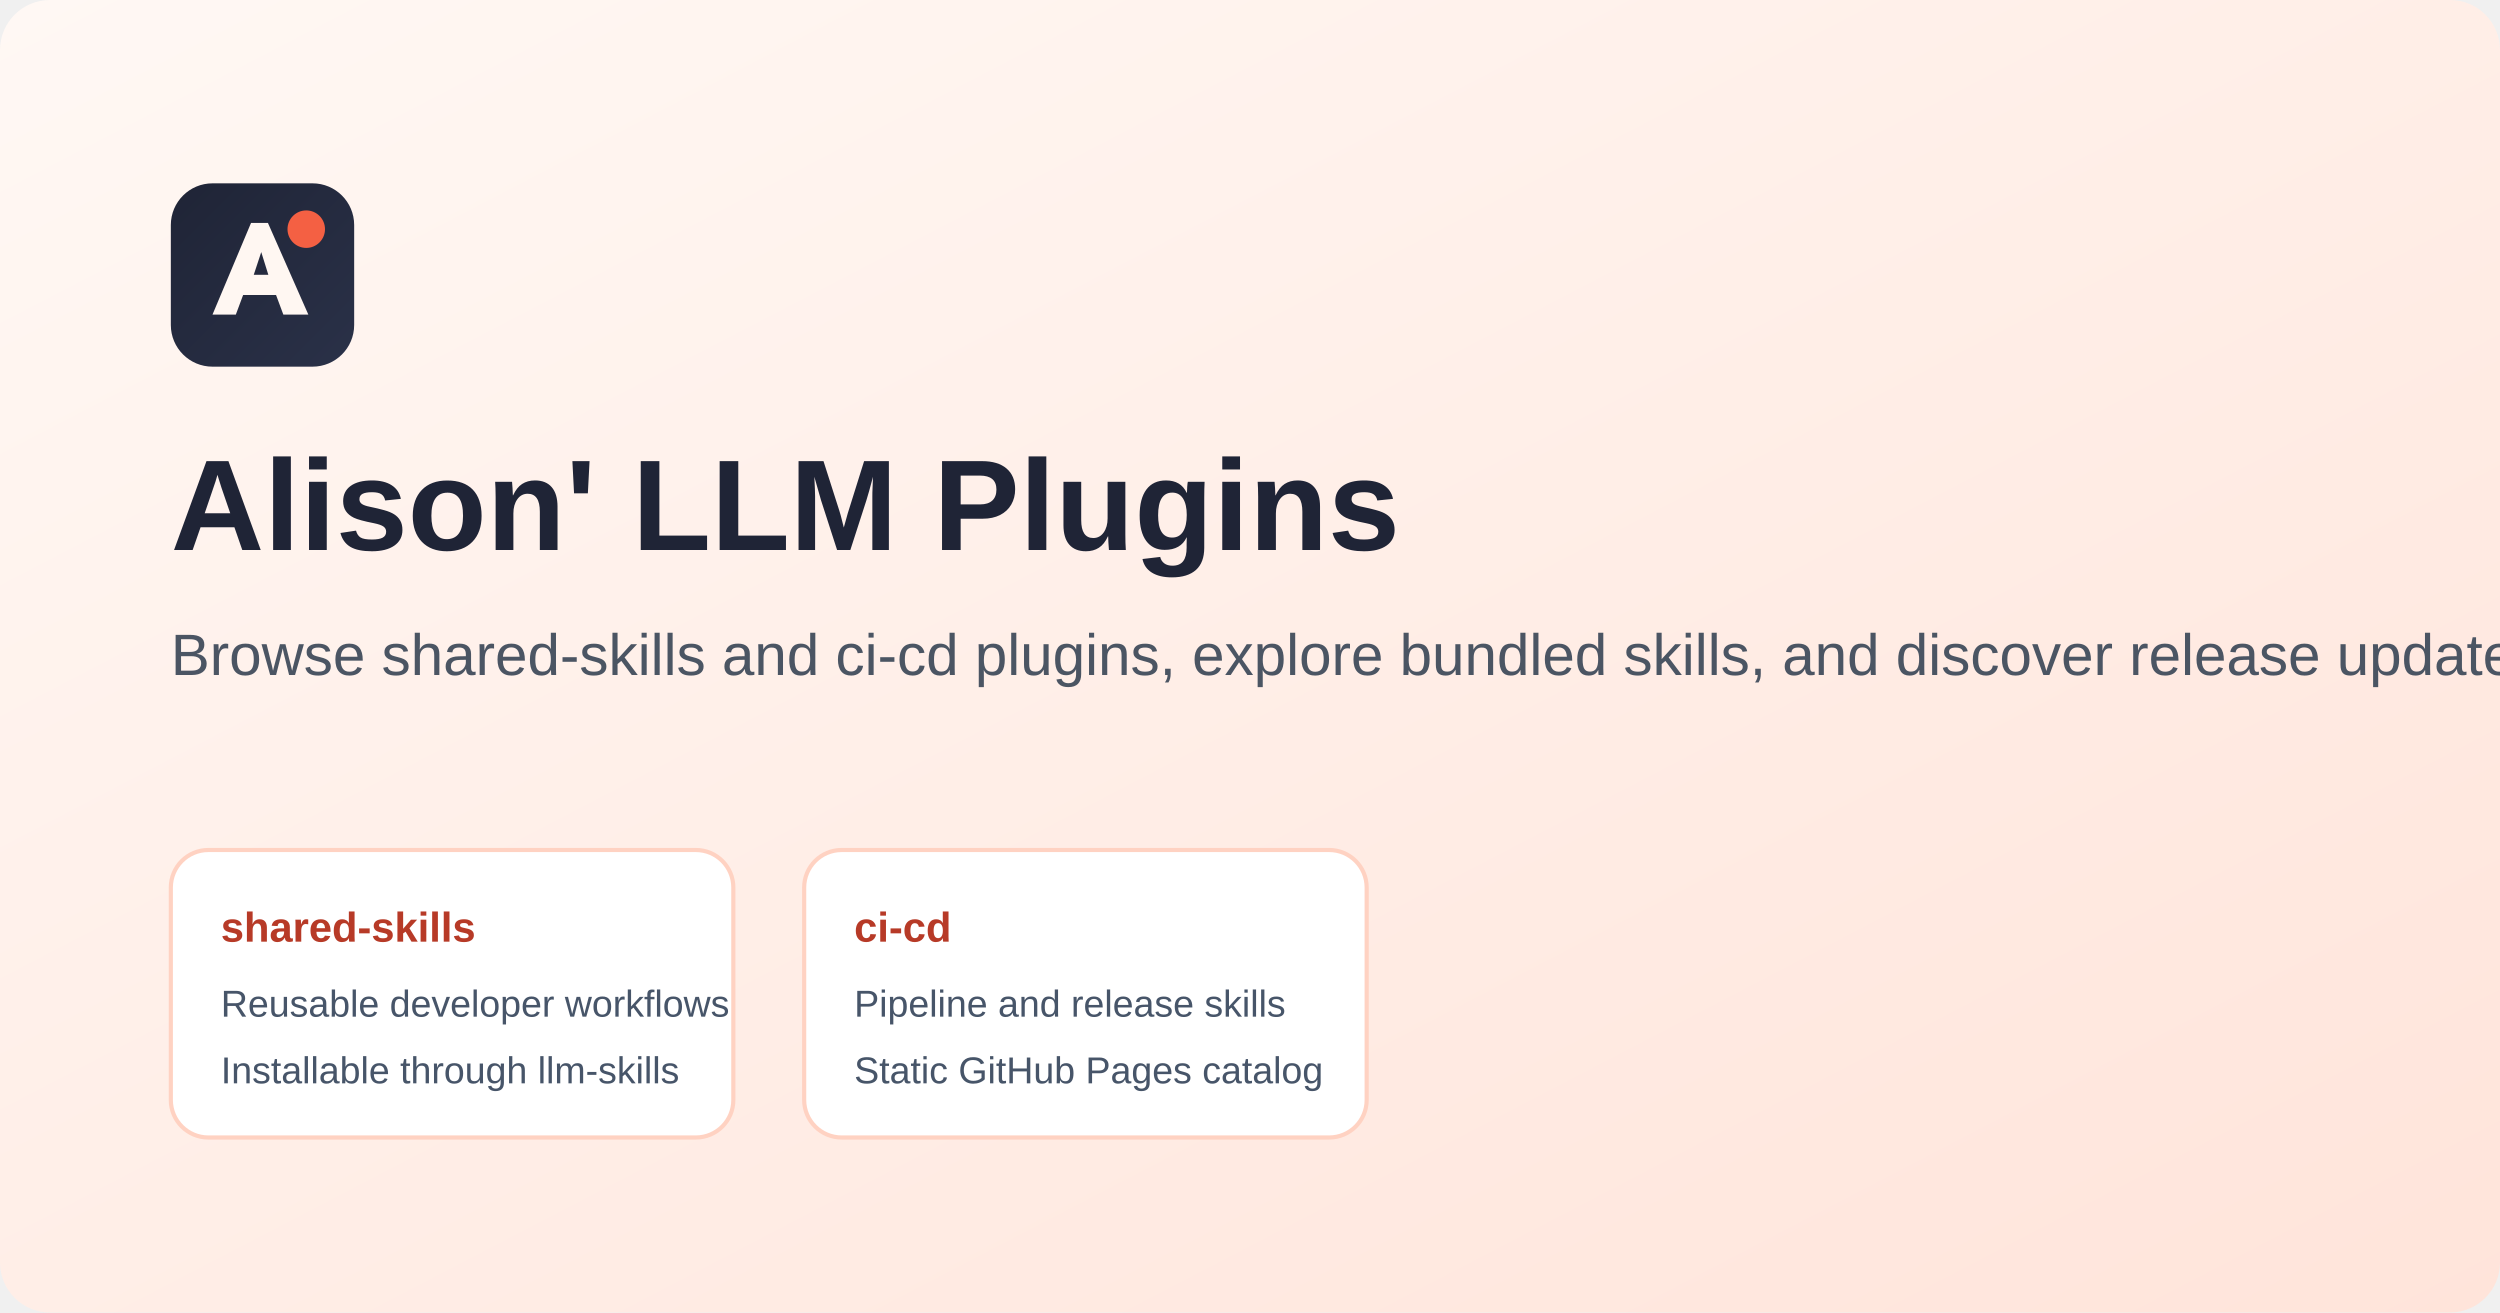
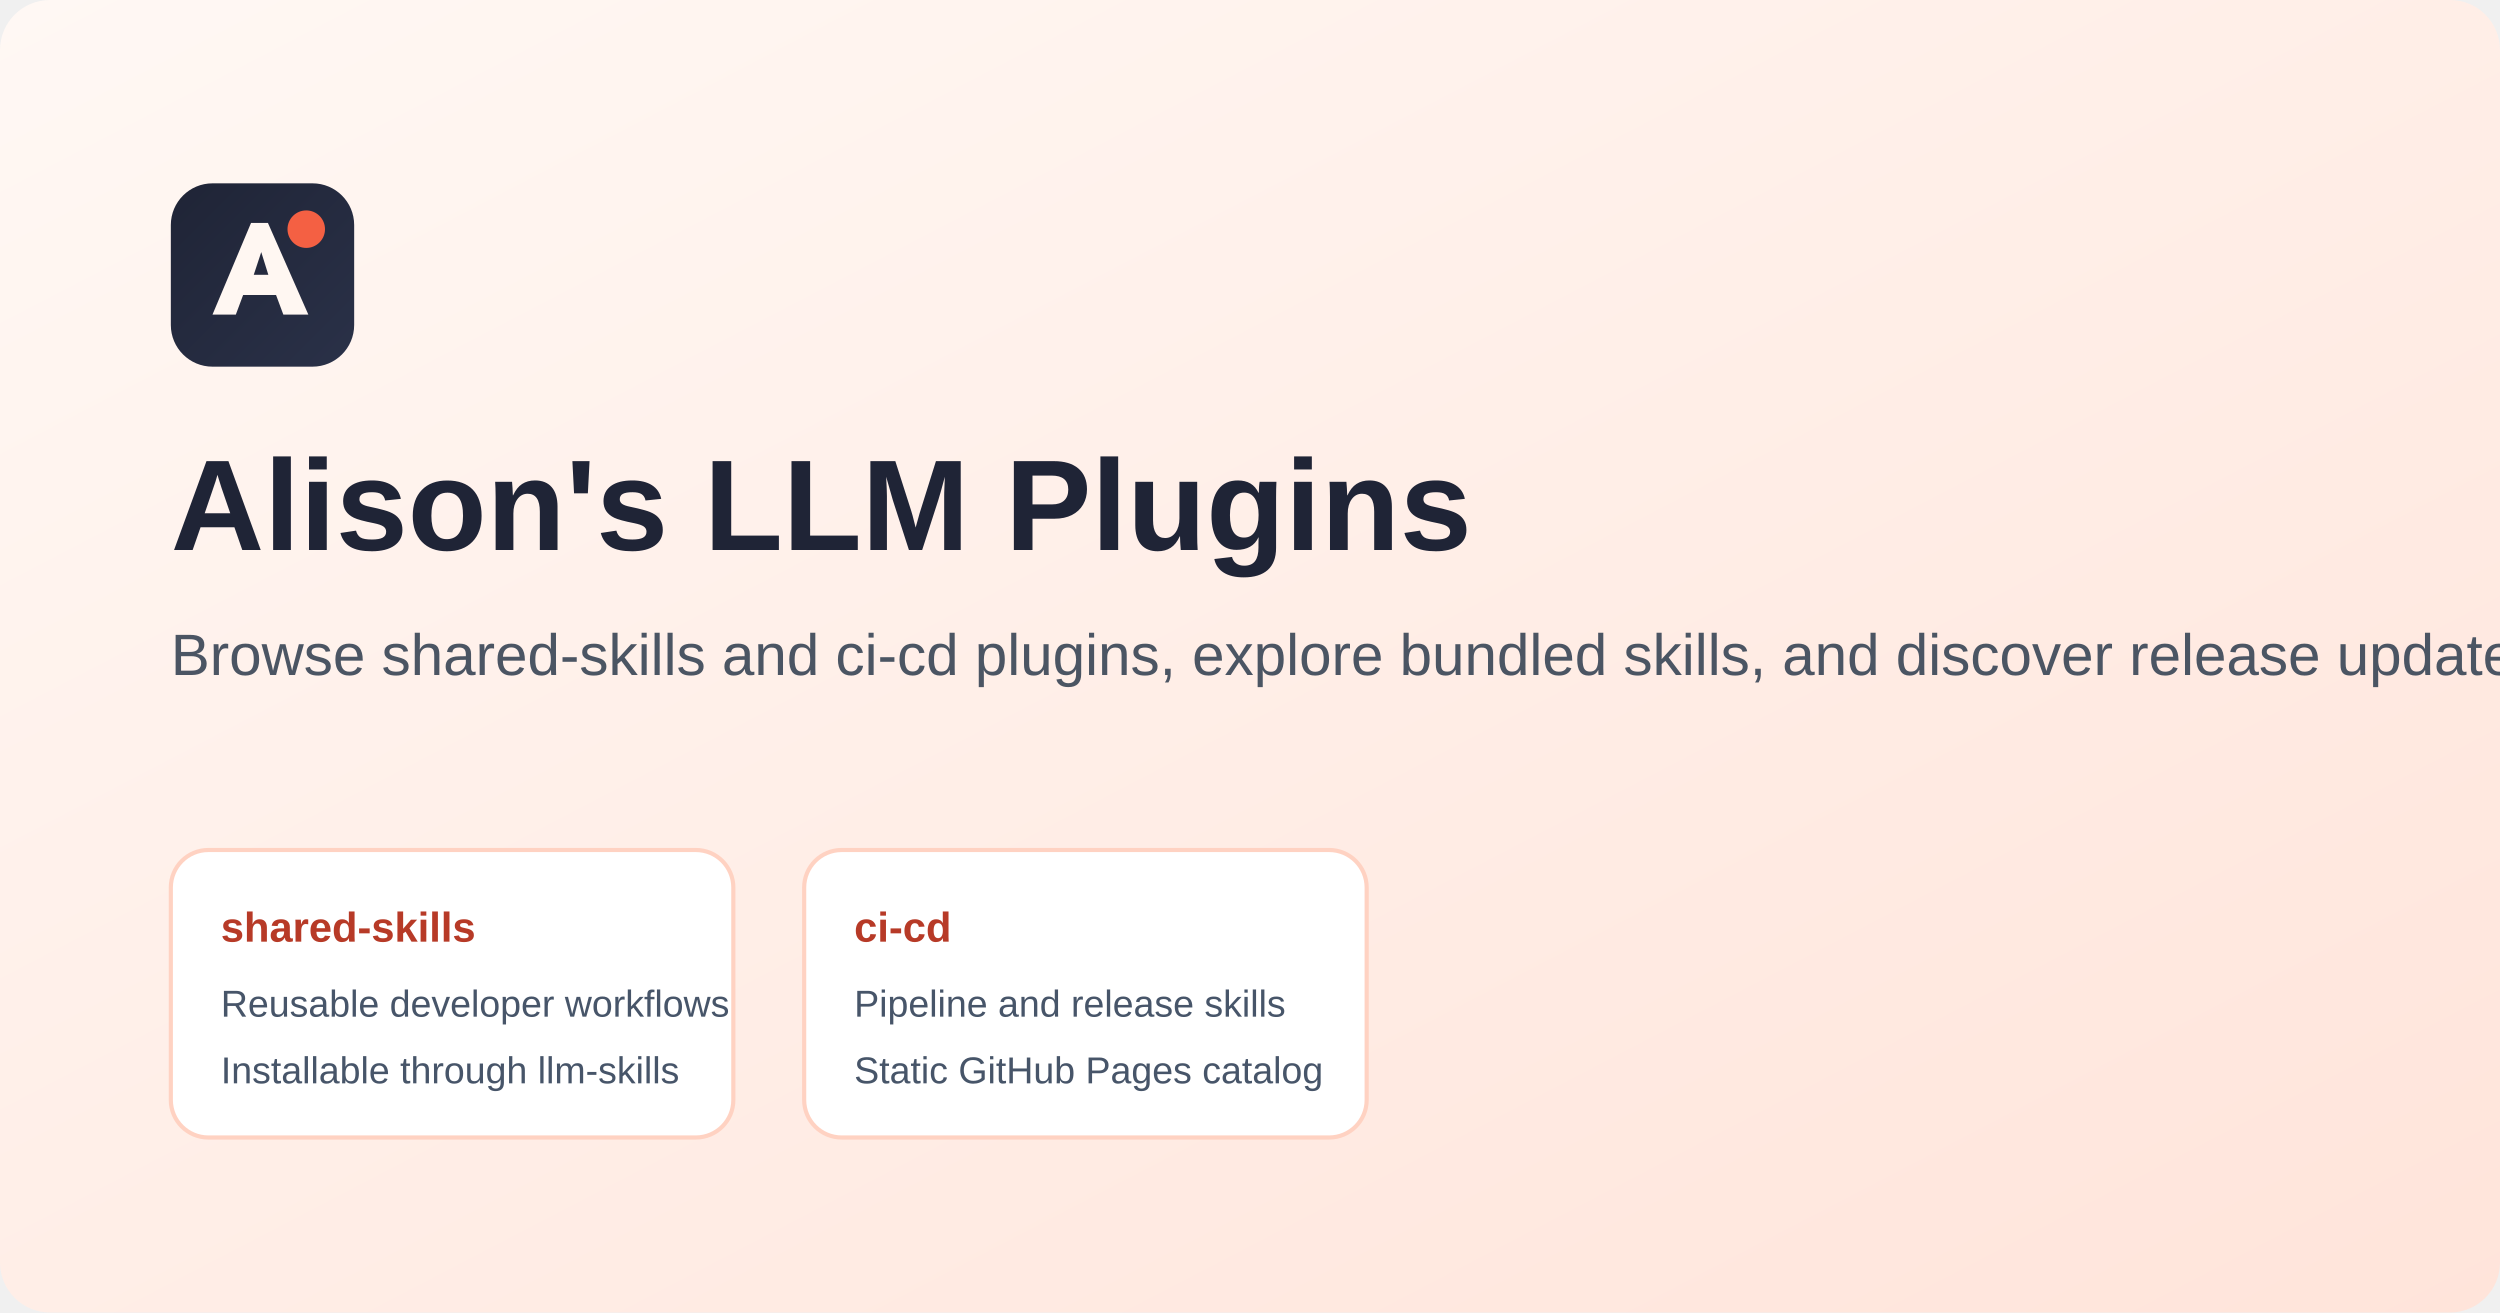
<svg xmlns="http://www.w3.org/2000/svg" width="1200" height="630" viewBox="0 0 1200 630" role="img" aria-labelledby="title desc">
  <defs>
    <linearGradient id="bg" x1="0" y1="0" x2="1" y2="1">
      <stop offset="0%" stop-color="#FFF8F4" />
      <stop offset="100%" stop-color="#FFE4DA" />
    </linearGradient>
    <linearGradient id="card" x1="0" y1="0" x2="1" y2="1">
      <stop offset="0%" stop-color="#1F2436" />
      <stop offset="100%" stop-color="#2A3148" />
    </linearGradient>
  </defs>
  <rect width="1200" height="630" fill="url(#bg)" rx="24" />
  <g transform="translate(82 88)">
    <rect width="88" height="88" rx="20" fill="url(#card)" />
    <circle cx="65" cy="22" r="9" fill="#F46043" />
    <path d="M20 63 38.5 19h8.1L66 63H54l-3.5-9.4H34.7L31.2 63H20Zm19.8-19.1h7L43.4 33l-3.6 10.9Z" fill="#FFF7F2" />
-     <text x="0" y="176" font-family="Segoe UI, Arial, sans-serif" font-size="62" font-weight="700" fill="#1F2436">Alison' LLM Plugins</text>
+     <text x="0" y="176" font-family="Segoe UI, Arial, sans-serif" font-size="62" font-weight="700" fill="#1F2436">Alison's LLM Plugins</text>
    <text x="0" y="236" font-family="Segoe UI, Arial, sans-serif" font-size="28" fill="#4B5563">Browse shared-skills and ci-cd plugins, explore bundled skills, and discover release updates.</text>
    <g transform="translate(0 320)">
      <rect width="270" height="138" rx="18" fill="#ffffff" stroke="#FFD2C2" stroke-width="2" />
      <text x="24" y="44" font-family="Segoe UI, Arial, sans-serif" font-size="20" font-weight="700" fill="#B73A27">shared-skills</text>
      <text x="24" y="80" font-family="Segoe UI, Arial, sans-serif" font-size="18" fill="#475569">Reusable developer workflows</text>
      <text x="24" y="112" font-family="Segoe UI, Arial, sans-serif" font-size="18" fill="#475569">Installable through llm-skills</text>
    </g>
    <g transform="translate(304 320)">
      <rect width="270" height="138" rx="18" fill="#ffffff" stroke="#FFD2C2" stroke-width="2" />
      <text x="24" y="44" font-family="Segoe UI, Arial, sans-serif" font-size="20" font-weight="700" fill="#B73A27">ci-cd</text>
      <text x="24" y="80" font-family="Segoe UI, Arial, sans-serif" font-size="18" fill="#475569">Pipeline and release skills</text>
      <text x="24" y="112" font-family="Segoe UI, Arial, sans-serif" font-size="18" fill="#475569">Static GitHub Pages catalog</text>
    </g>
  </g>
</svg>
